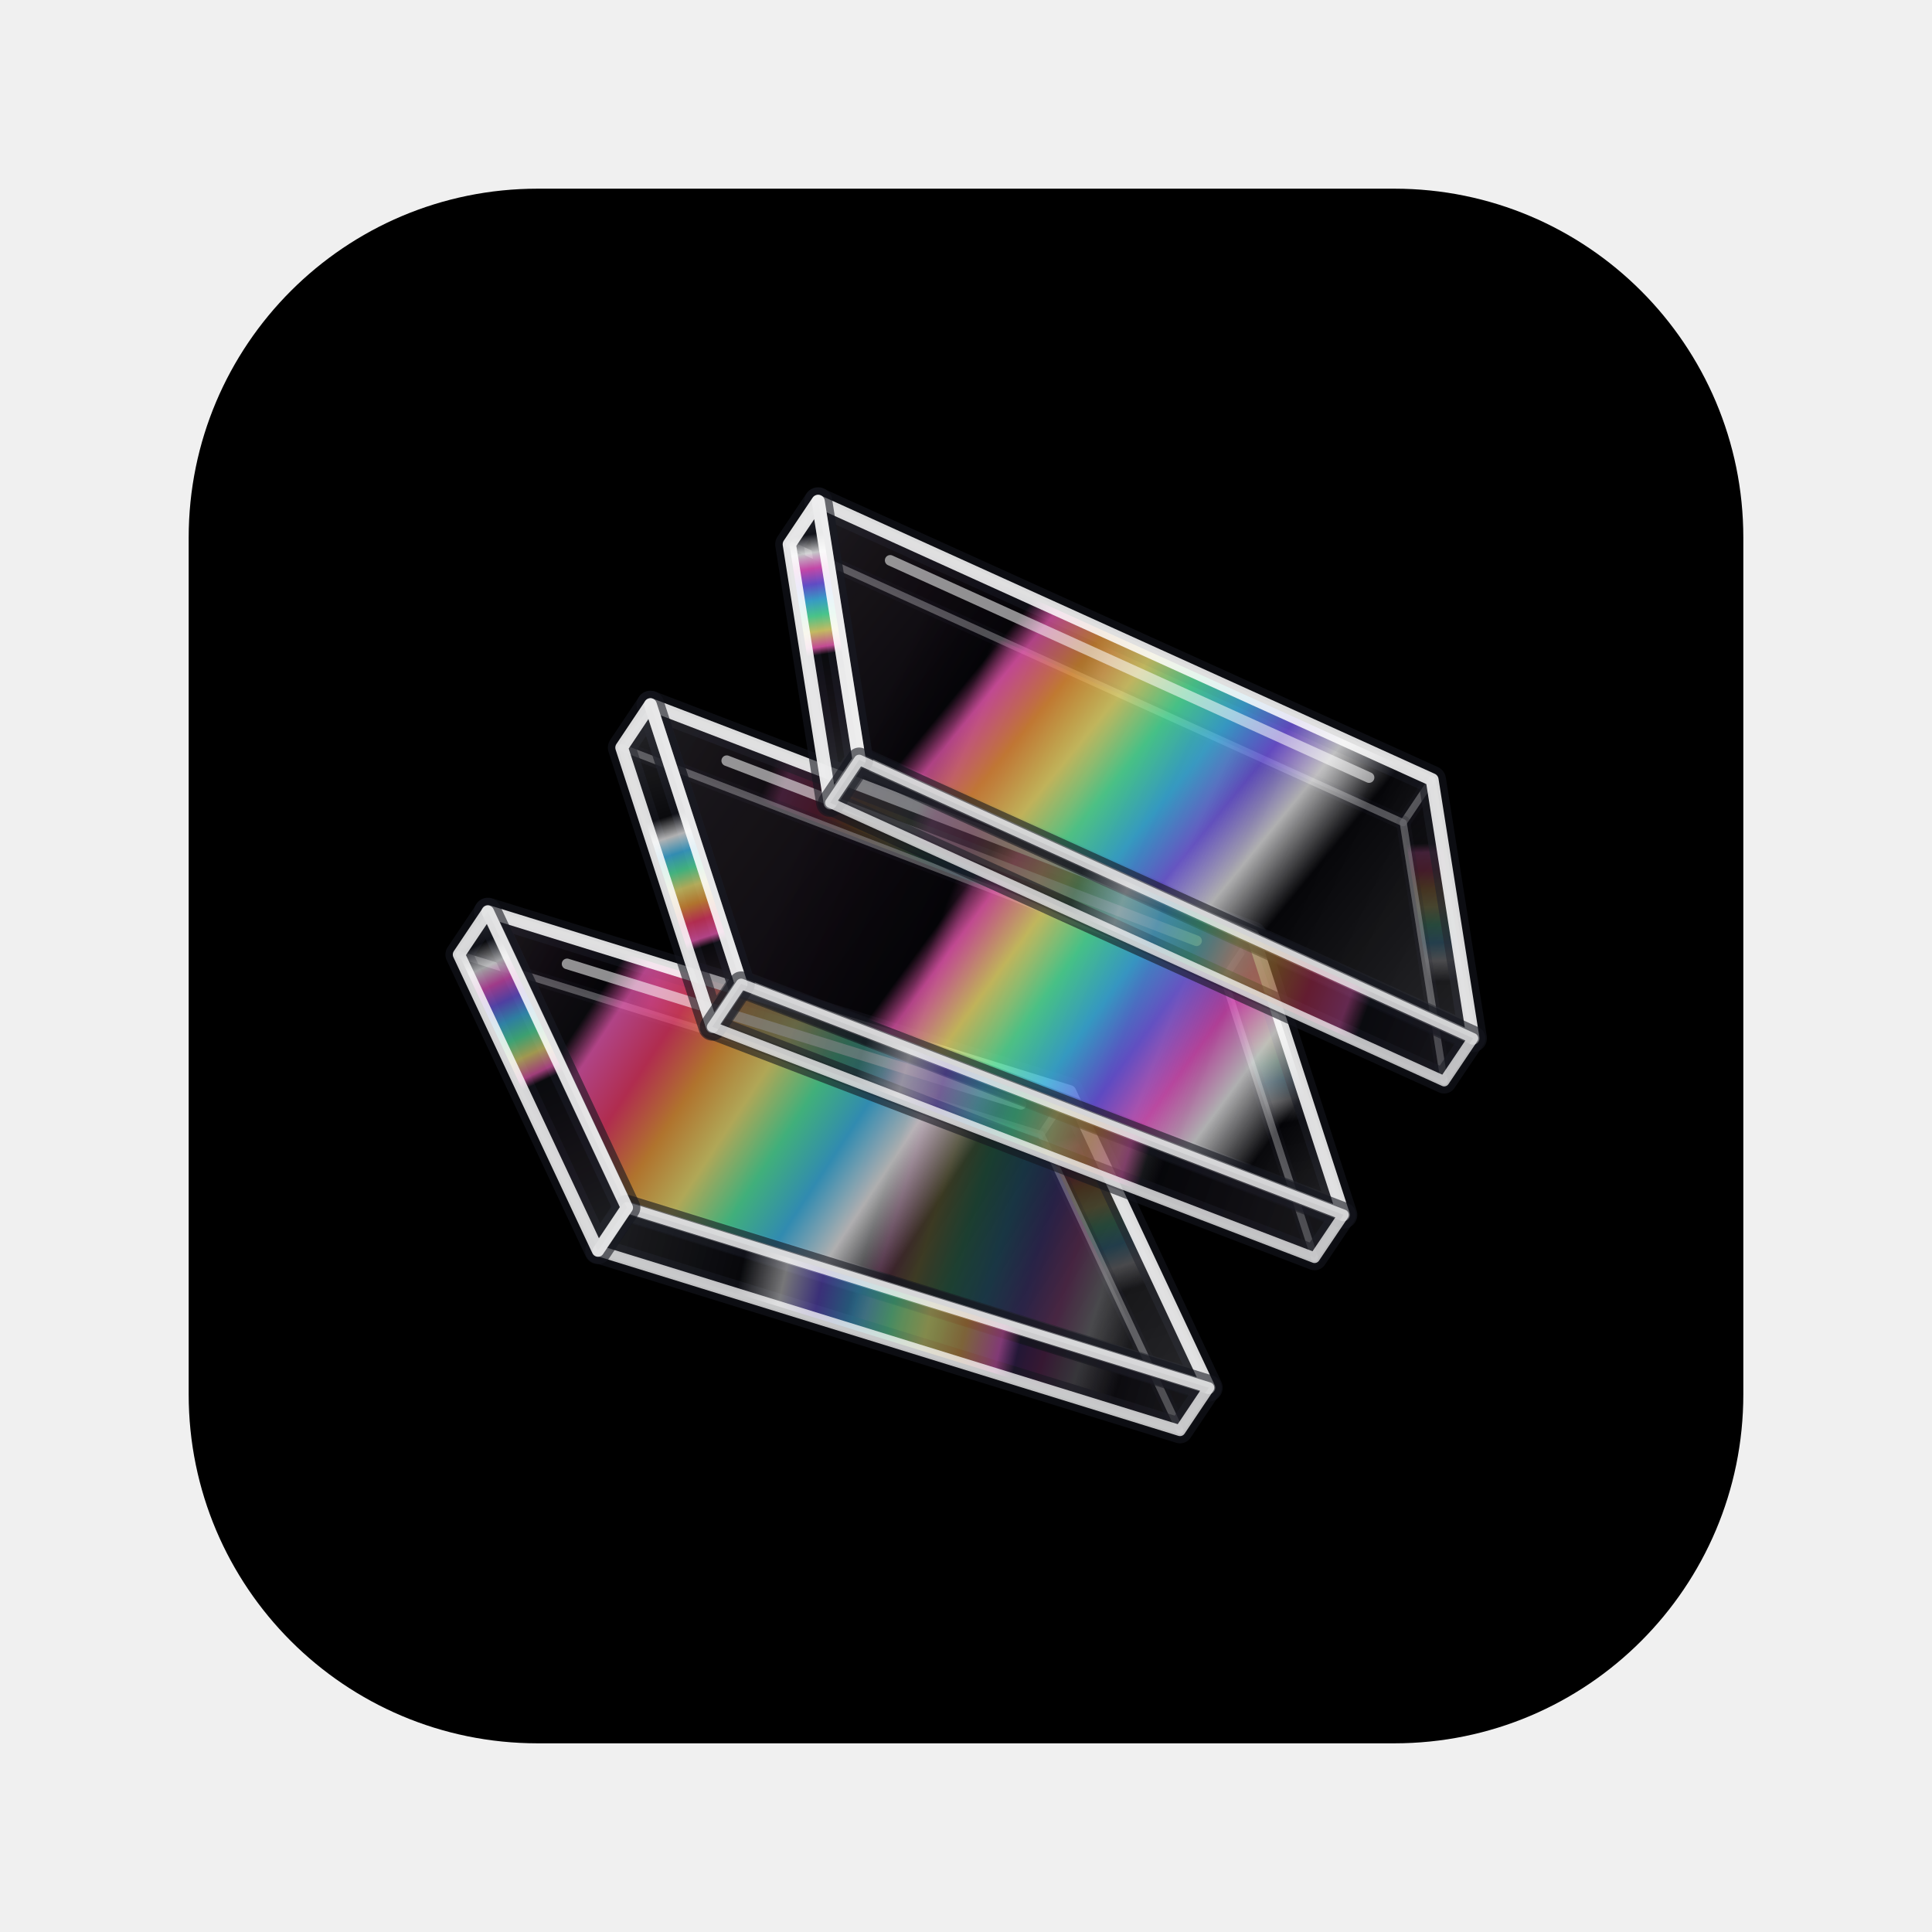
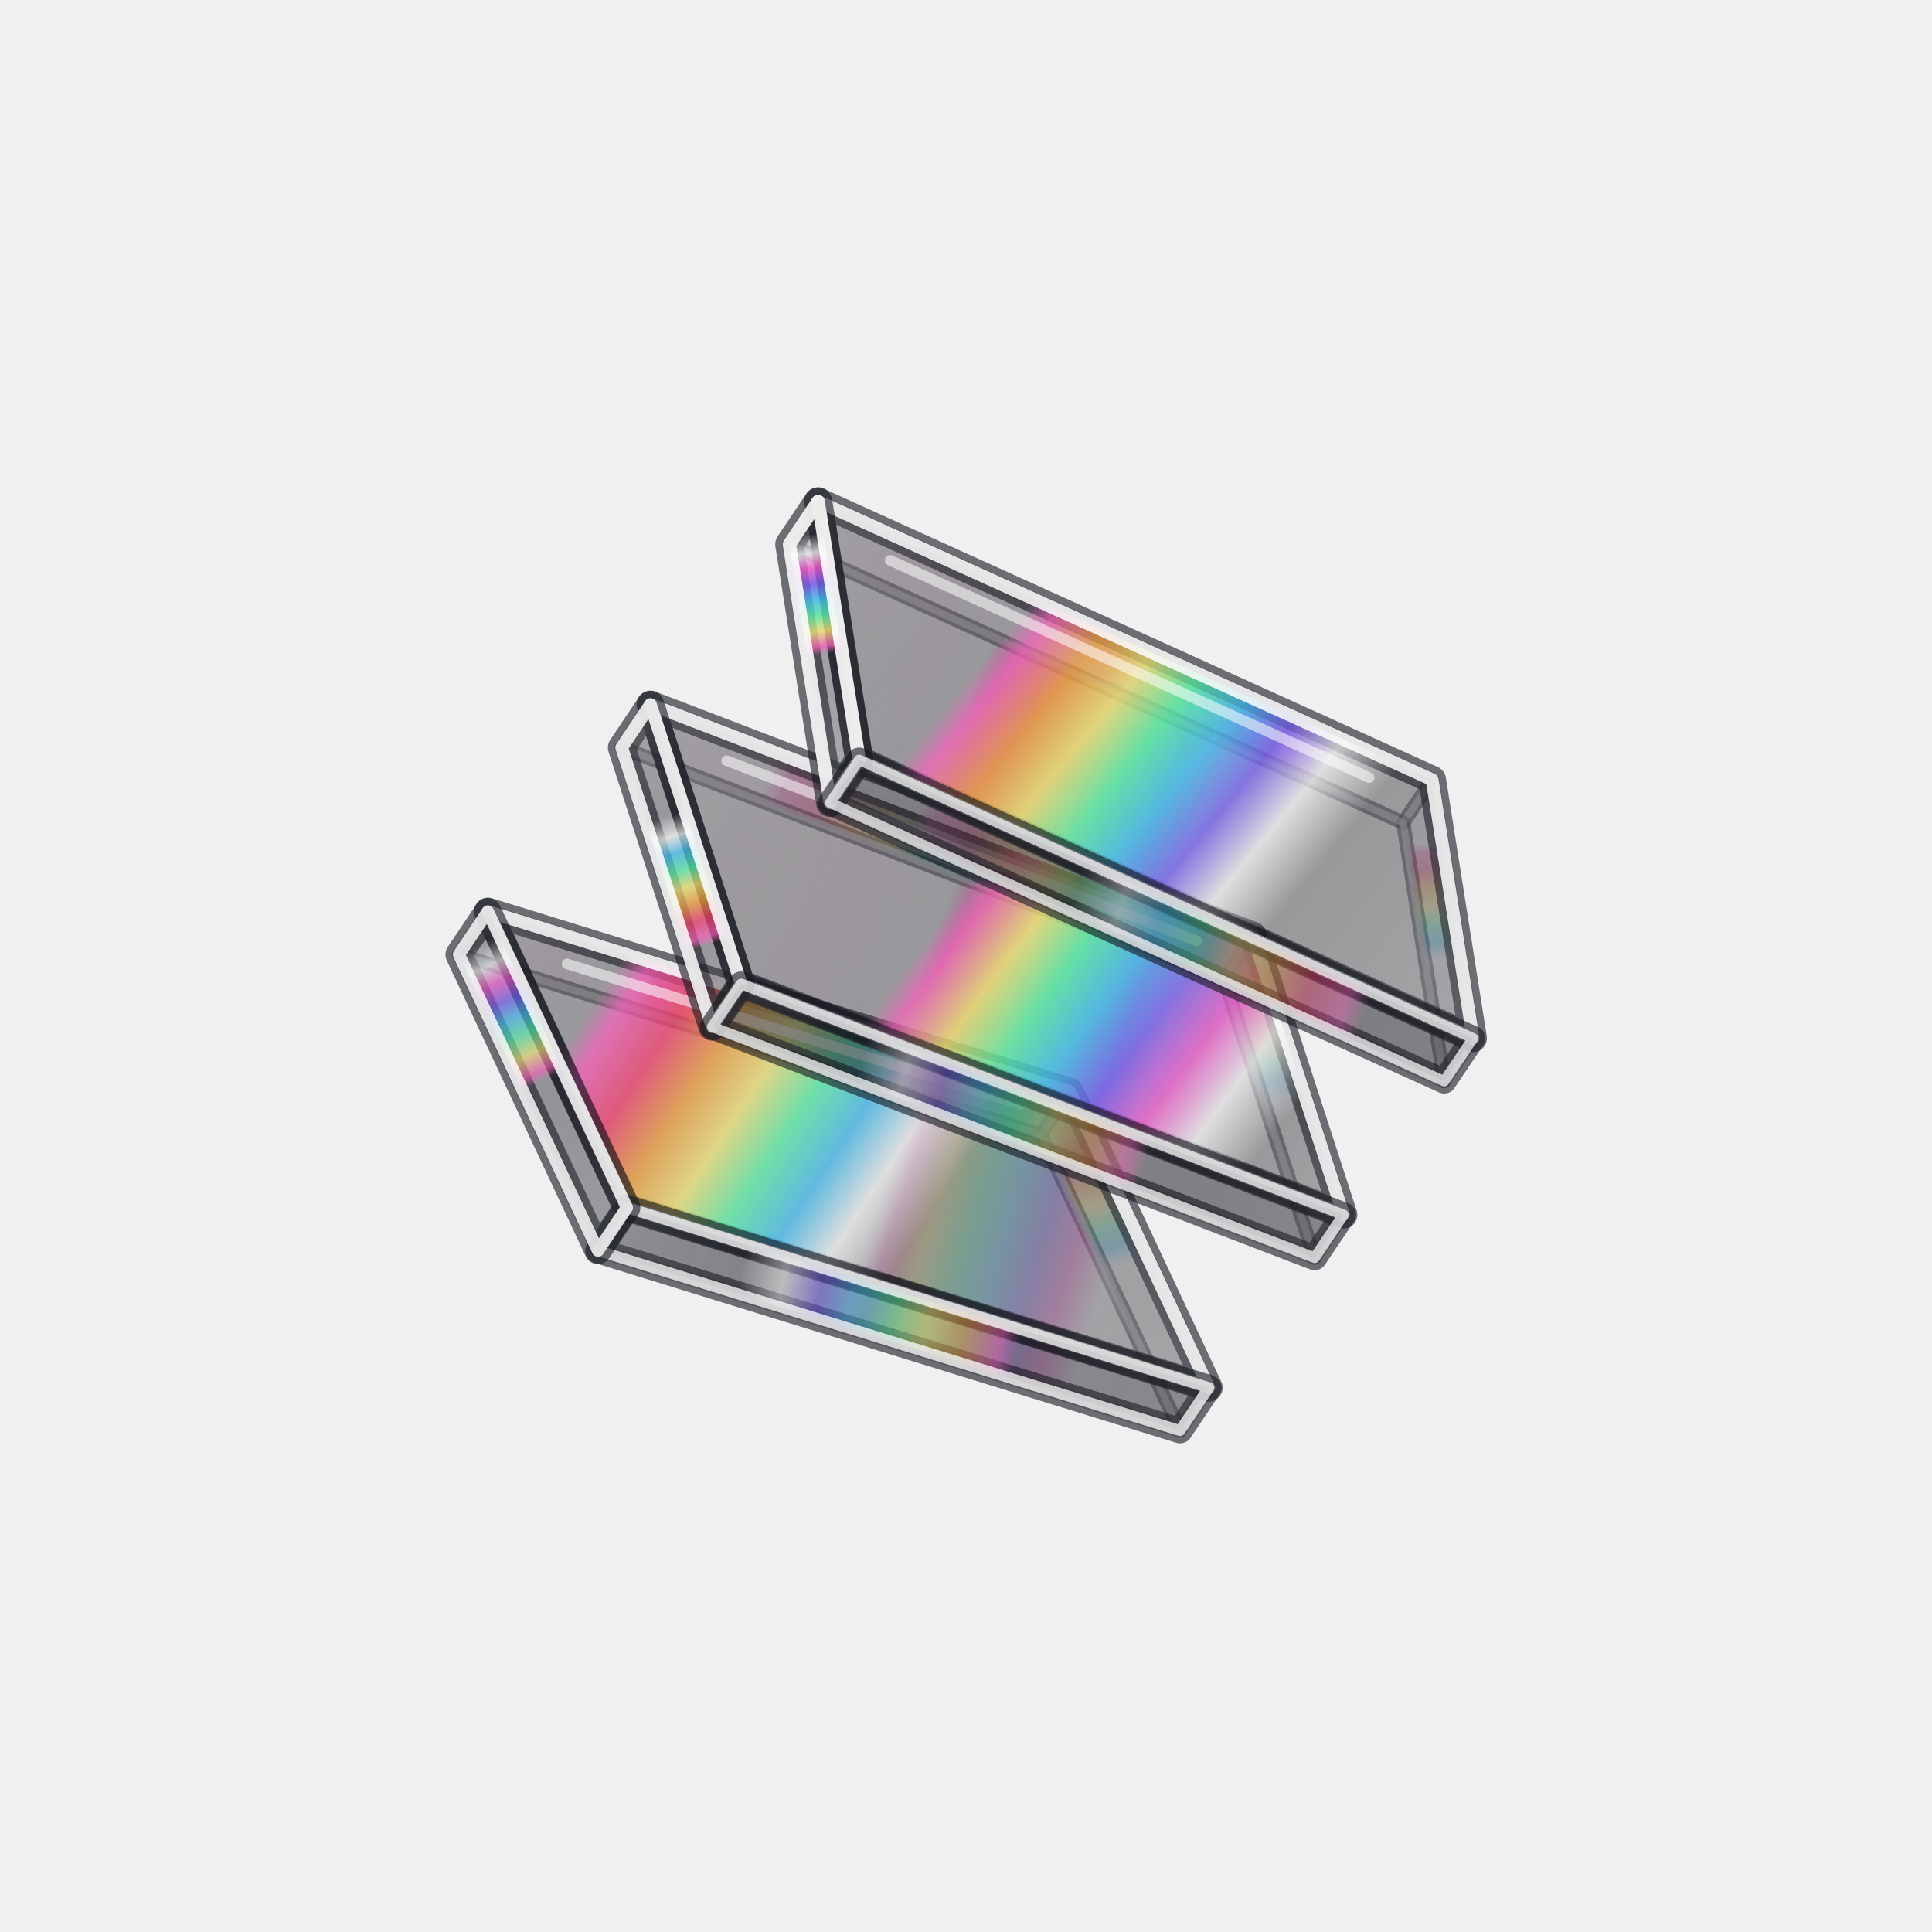
- <svg xmlns="http://www.w3.org/2000/svg" viewBox="0 0 1024 1024">
-   <rect x="100" y="100" width="824" height="824" rx="185" fill="#000" />
+ <svg xmlns="http://www.w3.org/2000/svg" width="1024" height="1024" viewBox="0 0 1024 1024">
  <svg x="212" y="212" width="600" height="600" viewBox="0 0 96 96">
    <defs>
-       <radialGradient id="orb" cx="0.5" cy="0.5" r="0.5">
-         <stop offset="0.55" stop-color="#020206" />
-         <stop offset="0.78" stop-color="#1b2cff" />
-         <stop offset="0.9" stop-color="#8fe6ff" />
-         <stop offset="0.97" stop-color="#ffffff" />
-         <stop offset="1" stop-color="#ffffff" stop-opacity="0" />
-       </radialGradient>
      <linearGradient id="s0" gradientUnits="userSpaceOnUse" x1="56.80" y1="58.65" x2="66.15" y2="87.40">
        <stop offset="0" stop-color="#ffffff" stop-opacity="0.04" />
        <stop offset="0.12" stop-color="#ff5fbf" stop-opacity="0" />
        <stop offset="0.15" stop-color="#ff5fbf" stop-opacity="0.35" />
        <stop offset="0.21" stop-color="#ff3d6e" stop-opacity="0.35" />
        <stop offset="0.27" stop-color="#ffa53d" stop-opacity="0.35" />
        <stop offset="0.33" stop-color="#fff27a" stop-opacity="0.35" />
        <stop offset="0.39" stop-color="#5cffb0" stop-opacity="0.35" />
        <stop offset="0.45" stop-color="#45c9ff" stop-opacity="0.35" />
        <stop offset="0.51" stop-color="#ffffff" stop-opacity="0.35" />
        <stop offset="0.58" stop-color="#ffffff" stop-opacity="0" />
        <stop offset="1" stop-color="#ffffff" stop-opacity="0.06" />
      </linearGradient>
      <linearGradient id="s1" gradientUnits="userSpaceOnUse" x1="7.45" y1="43.38" x2="56.80" y2="58.65">
        <stop offset="0" stop-color="#ffffff" stop-opacity="0.04" />
        <stop offset="0.27" stop-color="#ff5fbf" stop-opacity="0" />
        <stop offset="0.30" stop-color="#ff5fbf" stop-opacity="0.35" />
        <stop offset="0.36" stop-color="#ffa53d" stop-opacity="0.35" />
        <stop offset="0.42" stop-color="#fff27a" stop-opacity="0.35" />
        <stop offset="0.48" stop-color="#5cffb0" stop-opacity="0.35" />
        <stop offset="0.54" stop-color="#45c9ff" stop-opacity="0.35" />
        <stop offset="0.60" stop-color="#7b61ff" stop-opacity="0.35" />
        <stop offset="0.66" stop-color="#ffffff" stop-opacity="0.35" />
        <stop offset="0.73" stop-color="#ffffff" stop-opacity="0" />
        <stop offset="1" stop-color="#ffffff" stop-opacity="0.06" />
      </linearGradient>
      <linearGradient id="s2" gradientUnits="userSpaceOnUse" x1="16.79" y1="72.14" x2="66.15" y2="87.40">
        <stop offset="0" stop-color="#ffffff" stop-opacity="0.04" />
        <stop offset="0.42" stop-color="#ff5fbf" stop-opacity="0" />
        <stop offset="0.45" stop-color="#ff5fbf" stop-opacity="0.35" />
        <stop offset="0.51" stop-color="#fff27a" stop-opacity="0.35" />
        <stop offset="0.57" stop-color="#5cffb0" stop-opacity="0.35" />
        <stop offset="0.63" stop-color="#45c9ff" stop-opacity="0.35" />
        <stop offset="0.69" stop-color="#7b61ff" stop-opacity="0.35" />
        <stop offset="0.75" stop-color="#ff5ad8" stop-opacity="0.35" />
        <stop offset="0.81" stop-color="#ffffff" stop-opacity="0.35" />
        <stop offset="0.88" stop-color="#ffffff" stop-opacity="0" />
        <stop offset="1" stop-color="#ffffff" stop-opacity="0.06" />
      </linearGradient>
      <linearGradient id="s3" gradientUnits="userSpaceOnUse" x1="7.45" y1="43.38" x2="68.59" y2="83.76">
        <stop offset="0" stop-color="#ffffff" stop-opacity="0.08" />
        <stop offset="0.16" stop-color="#ff5fbf" stop-opacity="0" />
        <stop offset="0.19" stop-color="#ff5fbf" stop-opacity="0.68" />
        <stop offset="0.25" stop-color="#ff3d6e" stop-opacity="0.68" />
        <stop offset="0.31" stop-color="#ffa53d" stop-opacity="0.68" />
        <stop offset="0.37" stop-color="#fff27a" stop-opacity="0.68" />
        <stop offset="0.43" stop-color="#5cffb0" stop-opacity="0.68" />
        <stop offset="0.49" stop-color="#45c9ff" stop-opacity="0.68" />
        <stop offset="0.55" stop-color="#ffffff" stop-opacity="0.68" />
        <stop offset="0.62" stop-color="#ffffff" stop-opacity="0" />
        <stop offset="1" stop-color="#ffffff" stop-opacity="0.12" />
      </linearGradient>
      <linearGradient id="s4" gradientUnits="userSpaceOnUse" x1="68.59" y1="83.76" x2="16.79" y2="72.14">
        <stop offset="0" stop-color="#ffffff" stop-opacity="0.05" />
        <stop offset="0.31" stop-color="#ff5fbf" stop-opacity="0" />
        <stop offset="0.34" stop-color="#ff5fbf" stop-opacity="0.45" />
        <stop offset="0.40" stop-color="#ffa53d" stop-opacity="0.45" />
        <stop offset="0.46" stop-color="#fff27a" stop-opacity="0.45" />
        <stop offset="0.52" stop-color="#5cffb0" stop-opacity="0.45" />
        <stop offset="0.58" stop-color="#45c9ff" stop-opacity="0.45" />
        <stop offset="0.64" stop-color="#7b61ff" stop-opacity="0.45" />
        <stop offset="0.70" stop-color="#ffffff" stop-opacity="0.45" />
        <stop offset="0.77" stop-color="#ffffff" stop-opacity="0" />
        <stop offset="1" stop-color="#ffffff" stop-opacity="0.08" />
      </linearGradient>
      <linearGradient id="s5" gradientUnits="userSpaceOnUse" x1="19.24" y1="68.49" x2="7.45" y2="43.38">
        <stop offset="0" stop-color="#ffffff" stop-opacity="0.07" />
        <stop offset="0.46" stop-color="#ff5fbf" stop-opacity="0" />
        <stop offset="0.49" stop-color="#ff5fbf" stop-opacity="0.61" />
        <stop offset="0.55" stop-color="#fff27a" stop-opacity="0.61" />
        <stop offset="0.61" stop-color="#5cffb0" stop-opacity="0.61" />
        <stop offset="0.67" stop-color="#45c9ff" stop-opacity="0.61" />
        <stop offset="0.73" stop-color="#7b61ff" stop-opacity="0.61" />
        <stop offset="0.79" stop-color="#ff5ad8" stop-opacity="0.61" />
        <stop offset="0.85" stop-color="#ffffff" stop-opacity="0.61" />
        <stop offset="0.92" stop-color="#ffffff" stop-opacity="0" />
        <stop offset="1" stop-color="#ffffff" stop-opacity="0.11" />
      </linearGradient>
      <linearGradient id="s6" gradientUnits="userSpaceOnUse" x1="21.24" y1="25.83" x2="72.32" y2="45.41">
        <stop offset="0" stop-color="#ffffff" stop-opacity="0.04" />
        <stop offset="0.21" stop-color="#ff5fbf" stop-opacity="0" />
        <stop offset="0.24" stop-color="#ff5fbf" stop-opacity="0.35" />
        <stop offset="0.30" stop-color="#ff3d6e" stop-opacity="0.35" />
        <stop offset="0.36" stop-color="#ffa53d" stop-opacity="0.35" />
        <stop offset="0.42" stop-color="#fff27a" stop-opacity="0.35" />
        <stop offset="0.48" stop-color="#5cffb0" stop-opacity="0.35" />
        <stop offset="0.54" stop-color="#45c9ff" stop-opacity="0.35" />
        <stop offset="0.60" stop-color="#ffffff" stop-opacity="0.35" />
        <stop offset="0.67" stop-color="#ffffff" stop-opacity="0" />
        <stop offset="1" stop-color="#ffffff" stop-opacity="0.06" />
      </linearGradient>
      <linearGradient id="s7" gradientUnits="userSpaceOnUse" x1="72.32" y1="45.41" x2="77.56" y2="72.74">
        <stop offset="0" stop-color="#ffffff" stop-opacity="0.04" />
        <stop offset="0.12" stop-color="#ff5fbf" stop-opacity="0" />
        <stop offset="0.15" stop-color="#ff5fbf" stop-opacity="0.35" />
        <stop offset="0.21" stop-color="#ff3d6e" stop-opacity="0.35" />
        <stop offset="0.27" stop-color="#ffa53d" stop-opacity="0.35" />
        <stop offset="0.33" stop-color="#fff27a" stop-opacity="0.35" />
        <stop offset="0.39" stop-color="#5cffb0" stop-opacity="0.35" />
        <stop offset="0.45" stop-color="#45c9ff" stop-opacity="0.35" />
        <stop offset="0.51" stop-color="#ffffff" stop-opacity="0.35" />
        <stop offset="0.58" stop-color="#ffffff" stop-opacity="0" />
        <stop offset="1" stop-color="#ffffff" stop-opacity="0.06" />
      </linearGradient>
      <linearGradient id="s8" gradientUnits="userSpaceOnUse" x1="26.48" y1="53.16" x2="77.56" y2="72.74">
        <stop offset="0" stop-color="#ffffff" stop-opacity="0.04" />
        <stop offset="0.27" stop-color="#ff5fbf" stop-opacity="0" />
        <stop offset="0.30" stop-color="#ff5fbf" stop-opacity="0.35" />
        <stop offset="0.36" stop-color="#ffa53d" stop-opacity="0.35" />
        <stop offset="0.42" stop-color="#fff27a" stop-opacity="0.35" />
        <stop offset="0.48" stop-color="#5cffb0" stop-opacity="0.35" />
        <stop offset="0.54" stop-color="#45c9ff" stop-opacity="0.35" />
        <stop offset="0.60" stop-color="#7b61ff" stop-opacity="0.35" />
        <stop offset="0.66" stop-color="#ffffff" stop-opacity="0.35" />
        <stop offset="0.73" stop-color="#ffffff" stop-opacity="0" />
        <stop offset="1" stop-color="#ffffff" stop-opacity="0.06" />
      </linearGradient>
      <linearGradient id="s9" gradientUnits="userSpaceOnUse" x1="21.24" y1="25.83" x2="80.01" y2="69.10">
        <stop offset="0" stop-color="#ffffff" stop-opacity="0.08" />
        <stop offset="0.42" stop-color="#ff5fbf" stop-opacity="0" />
        <stop offset="0.45" stop-color="#ff5fbf" stop-opacity="0.68" />
        <stop offset="0.51" stop-color="#fff27a" stop-opacity="0.68" />
        <stop offset="0.57" stop-color="#5cffb0" stop-opacity="0.68" />
        <stop offset="0.63" stop-color="#45c9ff" stop-opacity="0.68" />
        <stop offset="0.69" stop-color="#7b61ff" stop-opacity="0.68" />
        <stop offset="0.75" stop-color="#ff5ad8" stop-opacity="0.68" />
        <stop offset="0.81" stop-color="#ffffff" stop-opacity="0.68" />
        <stop offset="0.88" stop-color="#ffffff" stop-opacity="0" />
        <stop offset="1" stop-color="#ffffff" stop-opacity="0.12" />
      </linearGradient>
      <linearGradient id="s10" gradientUnits="userSpaceOnUse" x1="28.93" y1="49.52" x2="21.24" y2="25.83">
        <stop offset="0" stop-color="#ffffff" stop-opacity="0.08" />
        <stop offset="0.16" stop-color="#ff5fbf" stop-opacity="0" />
        <stop offset="0.19" stop-color="#ff5fbf" stop-opacity="0.68" />
        <stop offset="0.25" stop-color="#ff3d6e" stop-opacity="0.68" />
        <stop offset="0.31" stop-color="#ffa53d" stop-opacity="0.68" />
        <stop offset="0.37" stop-color="#fff27a" stop-opacity="0.68" />
        <stop offset="0.43" stop-color="#5cffb0" stop-opacity="0.68" />
        <stop offset="0.49" stop-color="#45c9ff" stop-opacity="0.68" />
        <stop offset="0.55" stop-color="#ffffff" stop-opacity="0.68" />
        <stop offset="0.62" stop-color="#ffffff" stop-opacity="0" />
        <stop offset="1" stop-color="#ffffff" stop-opacity="0.12" />
      </linearGradient>
      <linearGradient id="s11" gradientUnits="userSpaceOnUse" x1="80.01" y1="69.10" x2="26.48" y2="53.16">
        <stop offset="0" stop-color="#ffffff" stop-opacity="0.05" />
        <stop offset="0.31" stop-color="#ff5fbf" stop-opacity="0" />
        <stop offset="0.34" stop-color="#ff5fbf" stop-opacity="0.40" />
        <stop offset="0.40" stop-color="#ffa53d" stop-opacity="0.40" />
        <stop offset="0.46" stop-color="#fff27a" stop-opacity="0.40" />
        <stop offset="0.52" stop-color="#5cffb0" stop-opacity="0.40" />
        <stop offset="0.58" stop-color="#45c9ff" stop-opacity="0.40" />
        <stop offset="0.64" stop-color="#7b61ff" stop-opacity="0.40" />
        <stop offset="0.70" stop-color="#ffffff" stop-opacity="0.40" />
        <stop offset="0.77" stop-color="#ffffff" stop-opacity="0" />
        <stop offset="1" stop-color="#ffffff" stop-opacity="0.07" />
      </linearGradient>
      <linearGradient id="s12" gradientUnits="userSpaceOnUse" x1="35.46" y1="8.60" x2="87.53" y2="32.20">
        <stop offset="0" stop-color="#ffffff" stop-opacity="0.04" />
        <stop offset="0.46" stop-color="#ff5fbf" stop-opacity="0" />
        <stop offset="0.49" stop-color="#ff5fbf" stop-opacity="0.35" />
        <stop offset="0.55" stop-color="#fff27a" stop-opacity="0.35" />
        <stop offset="0.61" stop-color="#5cffb0" stop-opacity="0.35" />
        <stop offset="0.67" stop-color="#45c9ff" stop-opacity="0.35" />
        <stop offset="0.73" stop-color="#7b61ff" stop-opacity="0.35" />
        <stop offset="0.79" stop-color="#ff5ad8" stop-opacity="0.35" />
        <stop offset="0.85" stop-color="#ffffff" stop-opacity="0.35" />
        <stop offset="0.92" stop-color="#ffffff" stop-opacity="0" />
        <stop offset="1" stop-color="#ffffff" stop-opacity="0.06" />
      </linearGradient>
      <linearGradient id="s13" gradientUnits="userSpaceOnUse" x1="87.53" y1="32.20" x2="88.55" y2="57.77">
        <stop offset="0" stop-color="#ffffff" stop-opacity="0.04" />
        <stop offset="0.21" stop-color="#ff5fbf" stop-opacity="0" />
        <stop offset="0.24" stop-color="#ff5fbf" stop-opacity="0.35" />
        <stop offset="0.30" stop-color="#ff3d6e" stop-opacity="0.35" />
        <stop offset="0.36" stop-color="#ffa53d" stop-opacity="0.35" />
        <stop offset="0.42" stop-color="#fff27a" stop-opacity="0.35" />
        <stop offset="0.48" stop-color="#5cffb0" stop-opacity="0.35" />
        <stop offset="0.54" stop-color="#45c9ff" stop-opacity="0.35" />
        <stop offset="0.60" stop-color="#ffffff" stop-opacity="0.35" />
        <stop offset="0.67" stop-color="#ffffff" stop-opacity="0" />
        <stop offset="1" stop-color="#ffffff" stop-opacity="0.06" />
      </linearGradient>
      <linearGradient id="s14" gradientUnits="userSpaceOnUse" x1="36.49" y1="34.16" x2="88.55" y2="57.77">
        <stop offset="0" stop-color="#ffffff" stop-opacity="0.04" />
        <stop offset="0.12" stop-color="#ff5fbf" stop-opacity="0" />
        <stop offset="0.15" stop-color="#ff5fbf" stop-opacity="0.35" />
        <stop offset="0.21" stop-color="#ff3d6e" stop-opacity="0.35" />
        <stop offset="0.27" stop-color="#ffa53d" stop-opacity="0.35" />
        <stop offset="0.33" stop-color="#fff27a" stop-opacity="0.35" />
        <stop offset="0.39" stop-color="#5cffb0" stop-opacity="0.35" />
        <stop offset="0.45" stop-color="#45c9ff" stop-opacity="0.35" />
        <stop offset="0.51" stop-color="#ffffff" stop-opacity="0.35" />
        <stop offset="0.58" stop-color="#ffffff" stop-opacity="0" />
        <stop offset="1" stop-color="#ffffff" stop-opacity="0.06" />
      </linearGradient>
      <linearGradient id="s15" gradientUnits="userSpaceOnUse" x1="35.46" y1="8.60" x2="91.00" y2="54.13">
        <stop offset="0" stop-color="#ffffff" stop-opacity="0.08" />
        <stop offset="0.27" stop-color="#ff5fbf" stop-opacity="0" />
        <stop offset="0.30" stop-color="#ff5fbf" stop-opacity="0.68" />
        <stop offset="0.36" stop-color="#ffa53d" stop-opacity="0.68" />
        <stop offset="0.42" stop-color="#fff27a" stop-opacity="0.68" />
        <stop offset="0.48" stop-color="#5cffb0" stop-opacity="0.68" />
        <stop offset="0.54" stop-color="#45c9ff" stop-opacity="0.68" />
        <stop offset="0.60" stop-color="#7b61ff" stop-opacity="0.68" />
        <stop offset="0.66" stop-color="#ffffff" stop-opacity="0.68" />
        <stop offset="0.73" stop-color="#ffffff" stop-opacity="0" />
        <stop offset="1" stop-color="#ffffff" stop-opacity="0.12" />
      </linearGradient>
      <linearGradient id="s16" gradientUnits="userSpaceOnUse" x1="38.94" y1="30.52" x2="35.46" y2="8.60">
        <stop offset="0" stop-color="#ffffff" stop-opacity="0.09" />
        <stop offset="0.42" stop-color="#ff5fbf" stop-opacity="0" />
        <stop offset="0.45" stop-color="#ff5fbf" stop-opacity="0.75" />
        <stop offset="0.51" stop-color="#fff27a" stop-opacity="0.75" />
        <stop offset="0.57" stop-color="#5cffb0" stop-opacity="0.75" />
        <stop offset="0.63" stop-color="#45c9ff" stop-opacity="0.75" />
        <stop offset="0.69" stop-color="#7b61ff" stop-opacity="0.75" />
        <stop offset="0.75" stop-color="#ff5ad8" stop-opacity="0.75" />
        <stop offset="0.81" stop-color="#ffffff" stop-opacity="0.75" />
        <stop offset="0.88" stop-color="#ffffff" stop-opacity="0" />
        <stop offset="1" stop-color="#ffffff" stop-opacity="0.14" />
      </linearGradient>
      <linearGradient id="s17" gradientUnits="userSpaceOnUse" x1="91.00" y1="54.13" x2="36.49" y2="34.16">
        <stop offset="0" stop-color="#ffffff" stop-opacity="0.04" />
        <stop offset="0.16" stop-color="#ff5fbf" stop-opacity="0" />
        <stop offset="0.19" stop-color="#ff5fbf" stop-opacity="0.37" />
        <stop offset="0.25" stop-color="#ff3d6e" stop-opacity="0.37" />
        <stop offset="0.31" stop-color="#ffa53d" stop-opacity="0.37" />
        <stop offset="0.37" stop-color="#fff27a" stop-opacity="0.37" />
        <stop offset="0.43" stop-color="#5cffb0" stop-opacity="0.37" />
        <stop offset="0.49" stop-color="#45c9ff" stop-opacity="0.37" />
        <stop offset="0.55" stop-color="#ffffff" stop-opacity="0.37" />
        <stop offset="0.62" stop-color="#ffffff" stop-opacity="0" />
        <stop offset="1" stop-color="#ffffff" stop-opacity="0.07" />
      </linearGradient>
    </defs>
    <path d="M56.80 58.65L68.59 83.76L66.15 87.40L54.36 62.29Z" fill="none" stroke="#14161f" stroke-opacity="0.22" stroke-width="1.2" stroke-linejoin="round" />
    <path d="M56.80 58.65L68.59 83.76L66.15 87.40L54.36 62.29Z" fill="url(#s0)" stroke="#ffffff" stroke-opacity="0.3" stroke-width="0.6" stroke-linejoin="round" />
    <path d="M7.45 43.38L56.80 58.65L54.36 62.29L5.00 47.03Z" fill="none" stroke="#14161f" stroke-opacity="0.22" stroke-width="1.2" stroke-linejoin="round" />
    <path d="M7.45 43.38L56.80 58.65L54.36 62.29L5.00 47.03Z" fill="url(#s1)" stroke="#ffffff" stroke-opacity="0.3" stroke-width="0.6" stroke-linejoin="round" />
    <path d="M16.79 72.14L66.15 87.40L54.36 62.29L5.00 47.03Z" fill="none" stroke="#14161f" stroke-opacity="0.22" stroke-width="1.2" stroke-linejoin="round" />
    <path d="M16.79 72.14L66.15 87.40L54.36 62.29L5.00 47.03Z" fill="url(#s2)" stroke="#ffffff" stroke-opacity="0.3" stroke-width="0.6" stroke-linejoin="round" />
    <path d="M7.45 43.38L56.80 58.65L68.59 83.76L19.24 68.49Z" fill="#0b0d14" fill-opacity="0.38" />
    <path d="M7.45 43.38L56.80 58.65L68.59 83.76L19.24 68.49Z" fill="none" stroke="#14161f" stroke-opacity="0.6" stroke-width="2.35" stroke-linejoin="round" />
    <path d="M7.45 43.38L56.80 58.65L68.59 83.76L19.24 68.49Z" fill="url(#s3)" stroke="#ffffff" stroke-opacity="0.85" stroke-width="1.09" stroke-linejoin="round" />
    <path d="M14.17 47.82L52.67 59.73" stroke="#ffffff" stroke-width="0.9" stroke-linecap="round" opacity="0.55" />
    <path d="M68.59 83.76L19.24 68.49L16.79 72.14L66.15 87.40Z" fill="#0b0d14" fill-opacity="0.47" />
    <path d="M68.59 83.76L19.24 68.49L16.79 72.14L66.15 87.40Z" fill="none" stroke="#14161f" stroke-opacity="0.6" stroke-width="2.16" stroke-linejoin="round" />
    <path d="M68.59 83.76L19.24 68.49L16.79 72.14L66.15 87.40Z" fill="url(#s4)" stroke="#ffffff" stroke-opacity="0.74" stroke-width="0.93" stroke-linejoin="round" />
    <path d="M19.24 68.49L7.45 43.38L5.00 47.03L16.79 72.14Z" fill="#0b0d14" fill-opacity="0.41" />
    <path d="M19.24 68.49L7.45 43.38L5.00 47.03L16.79 72.14Z" fill="none" stroke="#14161f" stroke-opacity="0.6" stroke-width="2.29" stroke-linejoin="round" />
    <path d="M19.24 68.49L7.45 43.38L5.00 47.03L16.79 72.14Z" fill="url(#s5)" stroke="#ffffff" stroke-opacity="0.82" stroke-width="1.04" stroke-linejoin="round" />
    <path d="M21.24 25.83L72.32 45.41L69.87 49.06L18.80 29.48Z" fill="none" stroke="#14161f" stroke-opacity="0.22" stroke-width="1.2" stroke-linejoin="round" />
    <path d="M21.24 25.83L72.32 45.41L69.87 49.06L18.80 29.48Z" fill="url(#s6)" stroke="#ffffff" stroke-opacity="0.3" stroke-width="0.6" stroke-linejoin="round" />
    <path d="M72.32 45.41L80.01 69.10L77.56 72.74L69.87 49.06Z" fill="none" stroke="#14161f" stroke-opacity="0.22" stroke-width="1.2" stroke-linejoin="round" />
    <path d="M72.32 45.41L80.01 69.10L77.56 72.74L69.87 49.06Z" fill="url(#s7)" stroke="#ffffff" stroke-opacity="0.3" stroke-width="0.6" stroke-linejoin="round" />
    <path d="M26.48 53.16L77.56 72.74L69.87 49.06L18.80 29.48Z" fill="none" stroke="#14161f" stroke-opacity="0.22" stroke-width="1.2" stroke-linejoin="round" />
    <path d="M26.48 53.16L77.56 72.74L69.87 49.06L18.80 29.48Z" fill="url(#s8)" stroke="#ffffff" stroke-opacity="0.3" stroke-width="0.6" stroke-linejoin="round" />
    <path d="M21.24 25.83L72.32 45.41L80.01 69.10L28.93 49.52Z" fill="#0b0d14" fill-opacity="0.38" />
    <path d="M21.24 25.83L72.32 45.41L80.01 69.10L28.93 49.52Z" fill="none" stroke="#14161f" stroke-opacity="0.6" stroke-width="2.35" stroke-linejoin="round" />
    <path d="M21.24 25.83L72.32 45.41L80.01 69.10L28.93 49.52Z" fill="url(#s9)" stroke="#ffffff" stroke-opacity="0.85" stroke-width="1.09" stroke-linejoin="round" />
    <path d="M27.71 30.59L67.55 45.86" stroke="#ffffff" stroke-width="0.9" stroke-linecap="round" opacity="0.55" />
    <path d="M28.93 49.52L21.24 25.83L18.80 29.48L26.48 53.16Z" fill="#0b0d14" fill-opacity="0.38" />
    <path d="M28.93 49.52L21.24 25.83L18.80 29.48L26.48 53.16Z" fill="none" stroke="#14161f" stroke-opacity="0.6" stroke-width="2.34" stroke-linejoin="round" />
    <path d="M28.93 49.52L21.24 25.83L18.80 29.48L26.48 53.16Z" fill="url(#s10)" stroke="#ffffff" stroke-opacity="0.85" stroke-width="1.08" stroke-linejoin="round" />
    <path d="M80.01 69.10L28.93 49.52L26.48 53.16L77.56 72.74Z" fill="#0b0d14" fill-opacity="0.49" />
    <path d="M80.01 69.10L28.93 49.52L26.48 53.16L77.56 72.74Z" fill="none" stroke="#14161f" stroke-opacity="0.6" stroke-width="2.12" stroke-linejoin="round" />
    <path d="M80.01 69.10L28.93 49.52L26.48 53.16L77.56 72.74Z" fill="url(#s11)" stroke="#ffffff" stroke-opacity="0.72" stroke-width="0.90" stroke-linejoin="round" />
    <path d="M35.46 8.60L87.53 32.20L85.08 35.85L33.02 12.24Z" fill="none" stroke="#14161f" stroke-opacity="0.22" stroke-width="1.2" stroke-linejoin="round" />
    <path d="M35.46 8.60L87.53 32.20L85.08 35.85L33.02 12.24Z" fill="url(#s12)" stroke="#ffffff" stroke-opacity="0.3" stroke-width="0.6" stroke-linejoin="round" />
    <path d="M87.53 32.20L91.00 54.13L88.55 57.77L85.08 35.85Z" fill="none" stroke="#14161f" stroke-opacity="0.22" stroke-width="1.2" stroke-linejoin="round" />
    <path d="M87.53 32.20L91.00 54.13L88.55 57.77L85.08 35.85Z" fill="url(#s13)" stroke="#ffffff" stroke-opacity="0.3" stroke-width="0.6" stroke-linejoin="round" />
    <path d="M36.49 34.16L88.55 57.77L85.08 35.85L33.02 12.24Z" fill="none" stroke="#14161f" stroke-opacity="0.22" stroke-width="1.2" stroke-linejoin="round" />
    <path d="M36.49 34.16L88.55 57.77L85.08 35.85L33.02 12.24Z" fill="url(#s14)" stroke="#ffffff" stroke-opacity="0.3" stroke-width="0.6" stroke-linejoin="round" />
    <path d="M35.46 8.60L87.53 32.20L91.00 54.13L38.94 30.52Z" fill="#0b0d14" fill-opacity="0.38" />
    <path d="M35.46 8.60L87.53 32.20L91.00 54.13L38.94 30.52Z" fill="none" stroke="#14161f" stroke-opacity="0.6" stroke-width="2.35" stroke-linejoin="round" />
    <path d="M35.46 8.60L87.53 32.20L91.00 54.13L38.94 30.52Z" fill="url(#s15)" stroke="#ffffff" stroke-opacity="0.85" stroke-width="1.09" stroke-linejoin="round" />
    <path d="M41.57 13.60L82.18 32.02" stroke="#ffffff" stroke-width="0.9" stroke-linecap="round" opacity="0.55" />
    <path d="M38.94 30.52L35.46 8.60L33.02 12.24L36.49 34.16Z" fill="#0b0d14" fill-opacity="0.35" />
    <path d="M38.94 30.52L35.46 8.60L33.02 12.24L36.49 34.16Z" fill="none" stroke="#14161f" stroke-opacity="0.6" stroke-width="2.40" stroke-linejoin="round" />
    <path d="M38.94 30.52L35.46 8.60L33.02 12.24L36.49 34.16Z" fill="url(#s16)" stroke="#ffffff" stroke-opacity="0.88" stroke-width="1.13" stroke-linejoin="round" />
    <path d="M91.00 54.13L38.94 30.52L36.49 34.16L88.55 57.77Z" fill="#0b0d14" fill-opacity="0.50" />
    <path d="M91.00 54.13L38.94 30.52L36.49 34.16L88.55 57.77Z" fill="none" stroke="#14161f" stroke-opacity="0.6" stroke-width="2.09" stroke-linejoin="round" />
    <path d="M91.00 54.13L38.94 30.52L36.49 34.16L88.55 57.77Z" fill="url(#s17)" stroke="#ffffff" stroke-opacity="0.71" stroke-width="0.88" stroke-linejoin="round" />
  </svg>
</svg>
